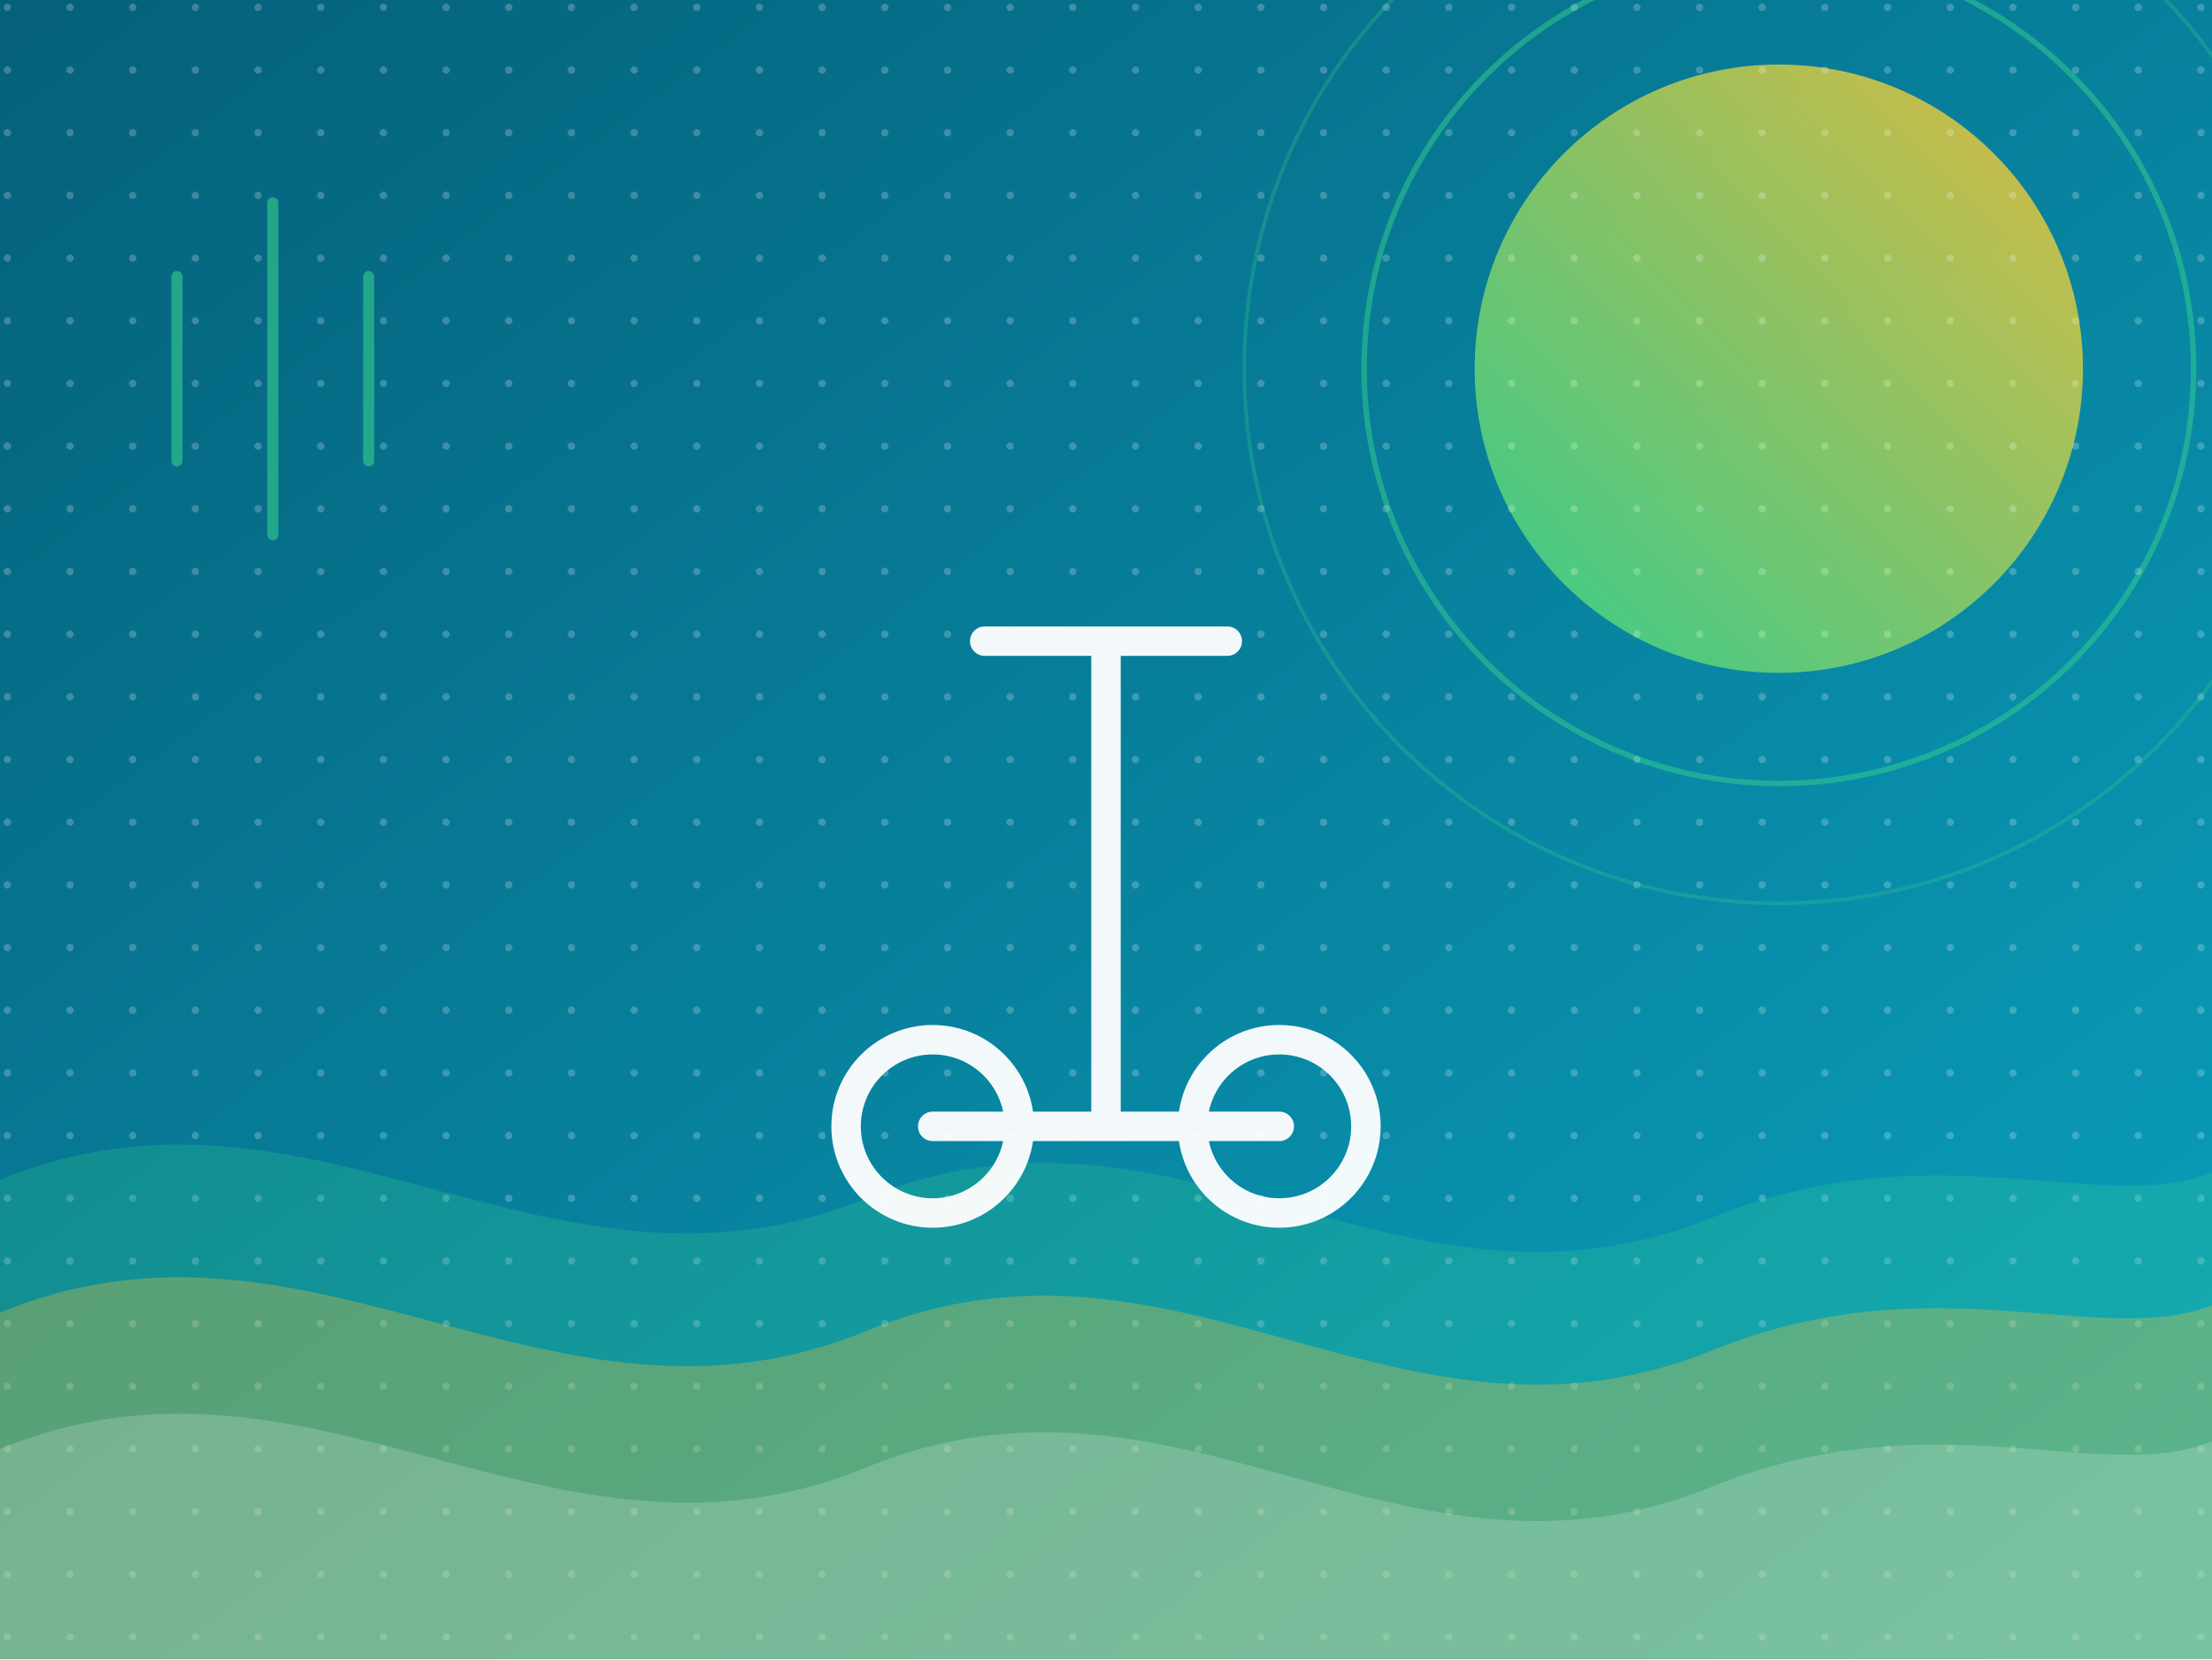
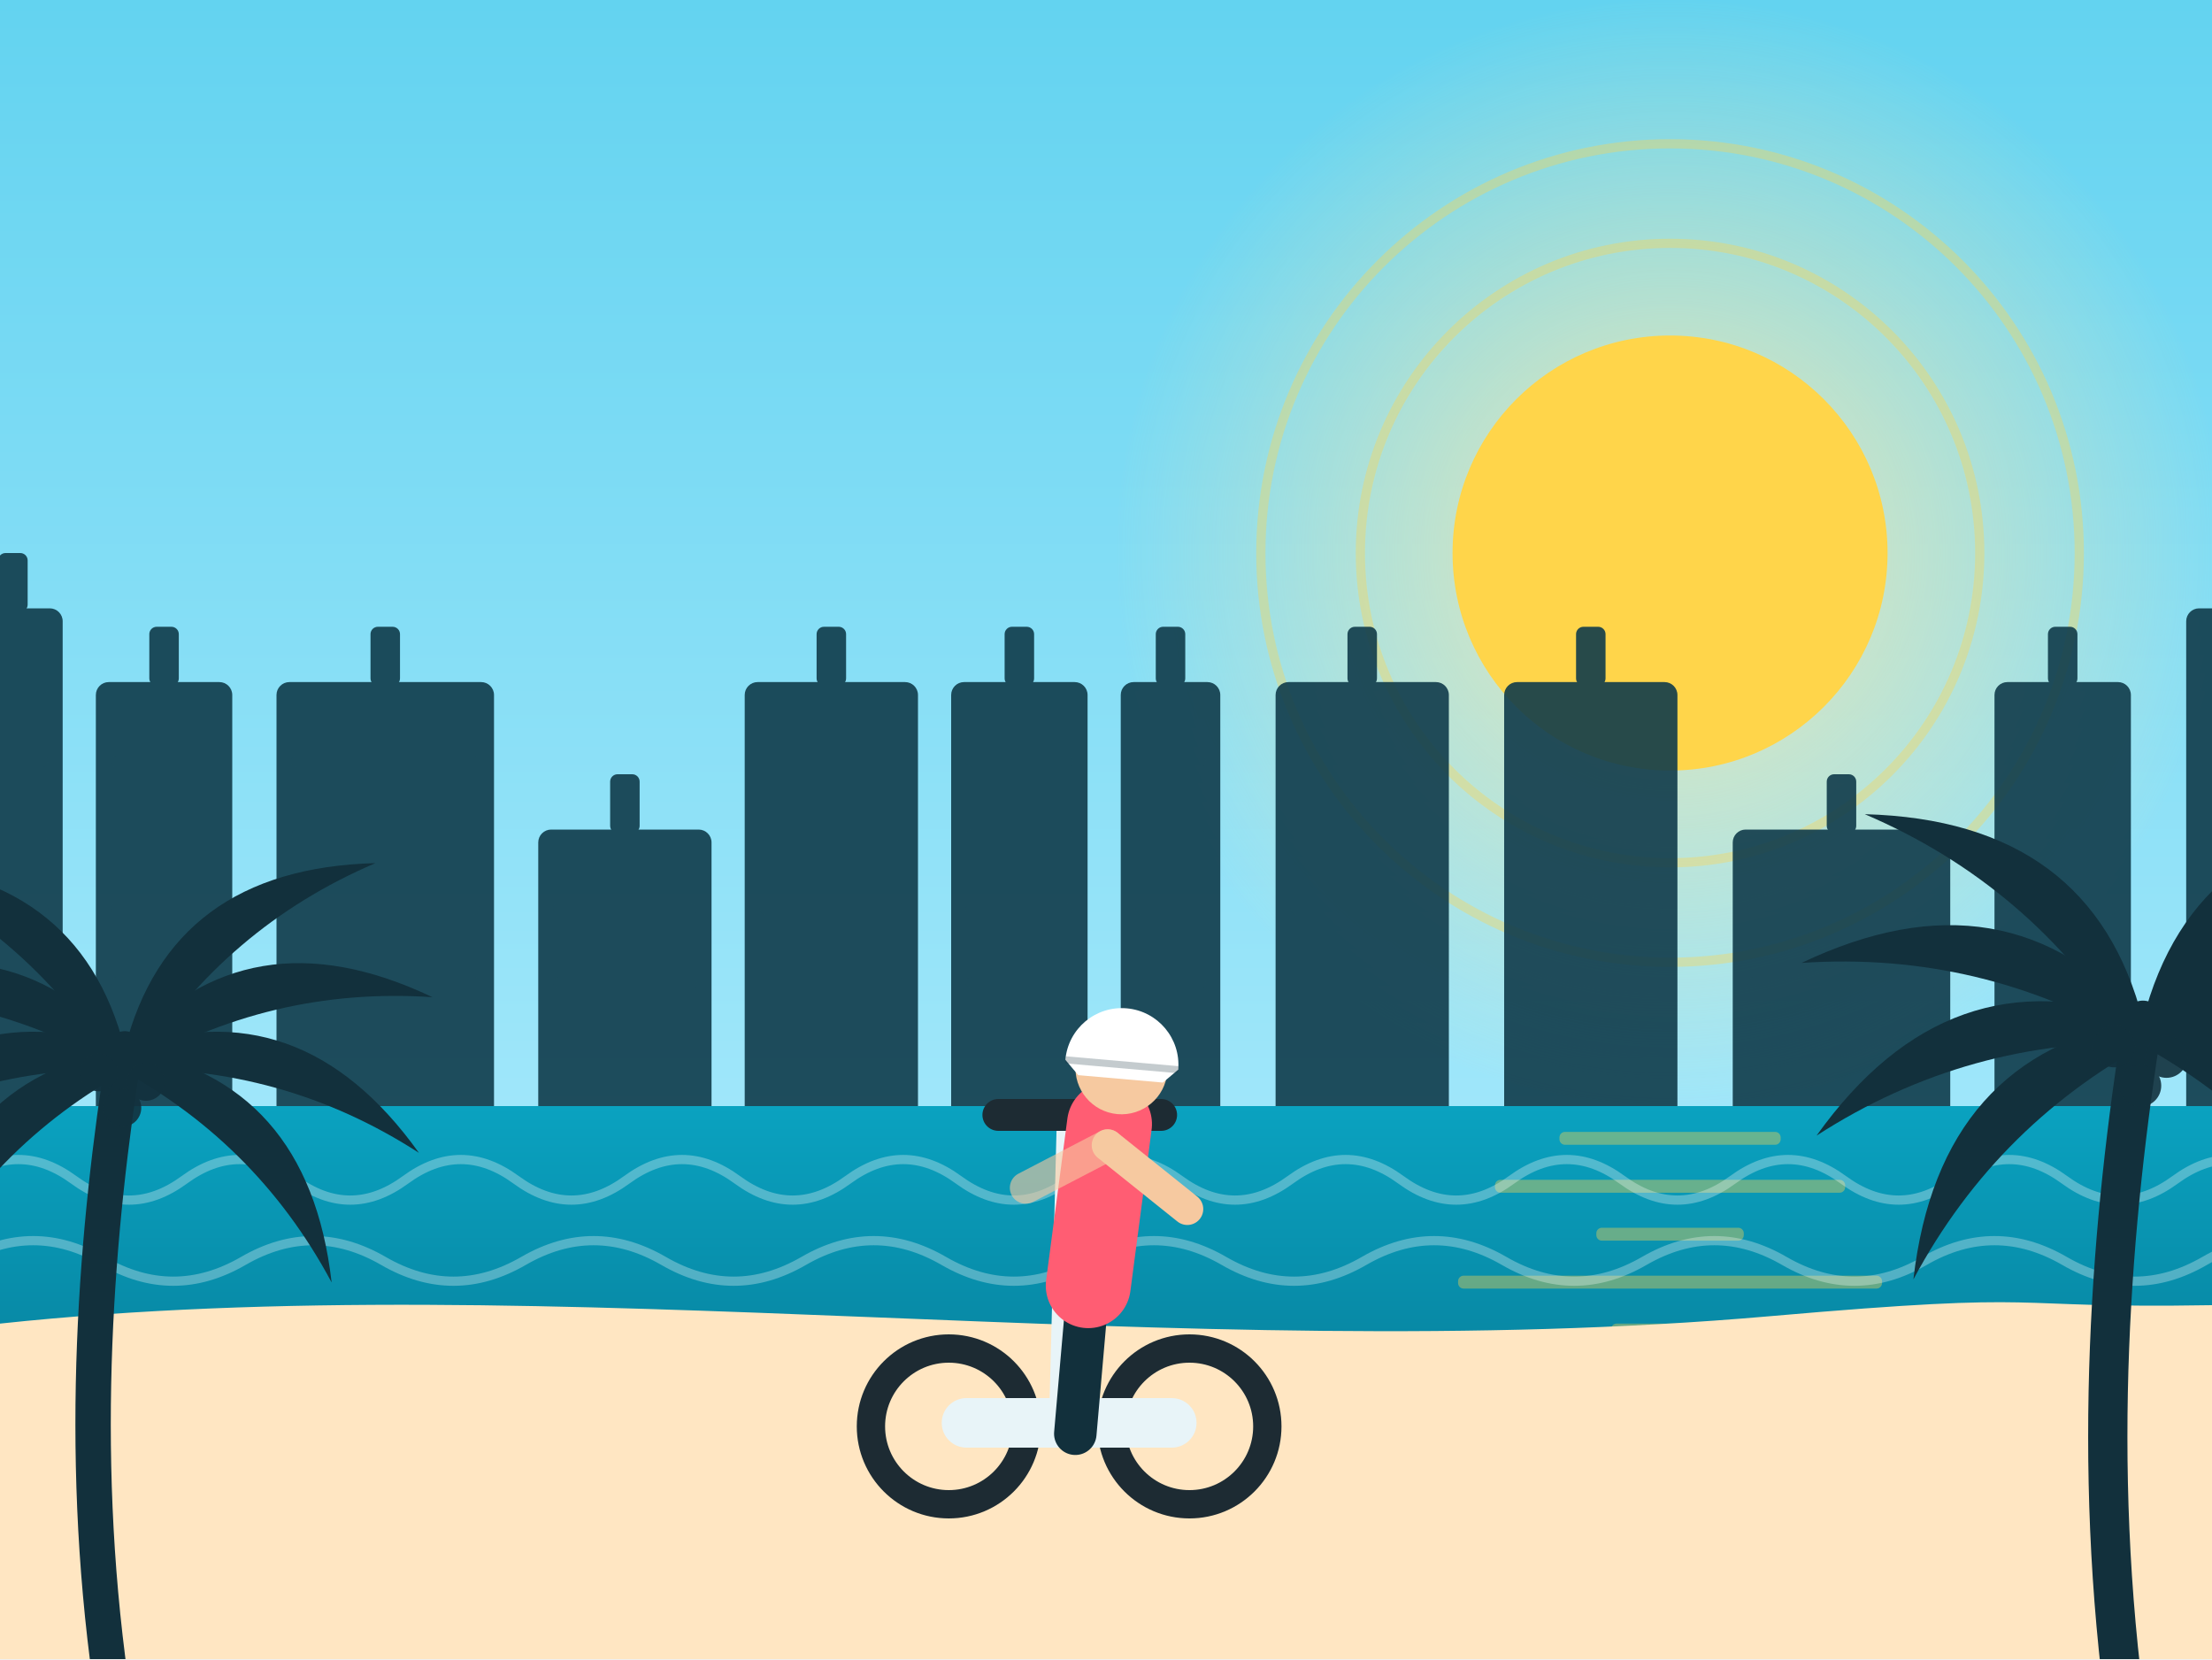
- <svg xmlns="http://www.w3.org/2000/svg" viewBox="0 0 1200 900" width="1200" height="900" role="img" aria-label="fleet segway">
+ <svg xmlns="http://www.w3.org/2000/svg" viewBox="0 0 1200 900" width="1200" height="900" preserveAspectRatio="xMidYMid slice" role="img" aria-label="A rider on a Segway in South Beach">
  <defs>
-     <linearGradient id="g1" x1="0" y1="0" x2="1" y2="1">
-       <stop offset="0" stop-color="#05607a" />
-       <stop offset="1" stop-color="#0aa2c0" />
+     <linearGradient id="sky" x1="0" y1="0" x2="0" y2="1">
+       <stop offset="0" stop-color="#63d3f0" />
+       <stop offset="1" stop-color="#bdf0ff" />
    </linearGradient>
-     <linearGradient id="g2" x1="0" y1="1" x2="1" y2="0">
-       <stop offset="0" stop-color="#39d98a" />
-       <stop offset="1" stop-color="#ffc531" />
+     <linearGradient id="sea" x1="0" y1="0" x2="0" y2="1">
+       <stop offset="0" stop-color="#0aa2c0" />
+       <stop offset="1" stop-color="#04657f" />
    </linearGradient>
-     <pattern id="dots" width="34" height="34" patternUnits="userSpaceOnUse">
-       <circle cx="4" cy="4" r="2" fill="#ffffff" opacity=".22" />
-     </pattern>
+     <radialGradient id="glow" cx=".5" cy=".5" r=".5">
+       <stop offset="0" stop-color="#ffe9a8" stop-opacity=".85" />
+       <stop offset="1" stop-color="#ffe9a8" stop-opacity="0" />
+     </radialGradient>
  </defs>
-   <rect width="1200" height="900" fill="url(#g1)" />
-   <circle cx="965" cy="200" r="165" fill="url(#g2)" opacity=".85" />
-   <circle cx="965" cy="200" r="225" fill="none" stroke="#39d98a" stroke-width="3" opacity=".45" />
-   <circle cx="965" cy="200" r="290" fill="none" stroke="#39d98a" stroke-width="2" opacity=".25" />
-   <rect width="1200" height="900" fill="url(#dots)" />
-   <path d="M0 640 C170 570 300 720 470 650 C640 580 760 730 930 660 C1050 612 1140 660 1200 636 L1200 900 L0 900 Z" fill="#39d98a" opacity=".22" />
-   <path d="M0 712 C170 642 300 792 470 722 C640 652 760 802 930 732 C1050 684 1140 732 1200 708 L1200 900 L0 900 Z" fill="#ffc531" opacity=".3" />
-   <path d="M0 786 C170 716 300 866 470 796 C640 726 760 876 930 806 C1050 758 1140 806 1200 782 L1200 900 L0 900 Z" fill="#ffffff" opacity=".18" />
-   <g transform="translate(365 235) scale(4.7)" fill="none" stroke="#ffffff" stroke-width="3.4" stroke-linecap="round" stroke-linejoin="round" opacity=".95">
-     <path d="M30 80 m-10 0 a10 10 0 1 0 20 0 a10 10 0 1 0 -20 0 M70 80 m-10 0 a10 10 0 1 0 20 0 a10 10 0 1 0 -20 0 M30 80 L70 80 M50 80 L50 30 M36 24 L64 24 M50 30 L50 24" />
+   <rect width="1200" height="900" fill="url(#sky)" />
+   <circle cx="906" cy="300" r="300" fill="url(#glow)" />
+   <circle cx="906" cy="300" r="118" fill="#ffd54a" />
+   <g fill="none" stroke="#ffd54a" stroke-width="5" opacity=".35">
+     <circle cx="906" cy="300" r="168" />
+     <circle cx="906" cy="300" r="222" />
  </g>
-   <g stroke="#39d98a" stroke-width="6" stroke-linecap="round" opacity=".55">
-     <path d="M96 150 L96 250" />
-     <path d="M148 110 L148 290" />
-     <path d="M200 150 L200 250" />
+   <g fill="#0f3b4a" opacity=".9">
+     <rect x="-20" y="330" width="54" height="282" rx="7" />
+     <rect x="-1.0" y="300" width="16" height="32" rx="4" />
+     <rect x="-12" y="370" width="38" height="6" rx="3" opacity=".4" />
+     <rect x="-12" y="410" width="38" height="6" rx="3" opacity=".4" />
+     <rect x="-12" y="450" width="38" height="6" rx="3" opacity=".4" />
+     <rect x="-12" y="490" width="38" height="6" rx="3" opacity=".4" />
+     <rect x="52" y="370" width="74" height="242" rx="7" />
+     <rect x="81.0" y="340" width="16" height="32" rx="4" />
+     <rect x="60" y="410" width="58" height="6" rx="3" opacity=".4" />
+     <rect x="60" y="450" width="58" height="6" rx="3" opacity=".4" />
+     <rect x="60" y="490" width="58" height="6" rx="3" opacity=".4" />
+     <rect x="60" y="530" width="58" height="6" rx="3" opacity=".4" />
+     <rect x="150" y="370" width="118" height="242" rx="7" />
+     <rect x="201.0" y="340" width="16" height="32" rx="4" />
+     <rect x="158" y="410" width="102" height="6" rx="3" opacity=".4" />
+     <rect x="158" y="450" width="102" height="6" rx="3" opacity=".4" />
+     <rect x="158" y="490" width="102" height="6" rx="3" opacity=".4" />
+     <rect x="158" y="530" width="102" height="6" rx="3" opacity=".4" />
+     <rect x="292" y="450" width="94" height="162" rx="7" />
+     <rect x="331.0" y="420" width="16" height="32" rx="4" />
+     <rect x="300" y="490" width="78" height="6" rx="3" opacity=".4" />
+     <rect x="300" y="530" width="78" height="6" rx="3" opacity=".4" />
+     <rect x="404" y="370" width="94" height="242" rx="7" />
+     <rect x="443.0" y="340" width="16" height="32" rx="4" />
+     <rect x="412" y="410" width="78" height="6" rx="3" opacity=".4" />
+     <rect x="412" y="450" width="78" height="6" rx="3" opacity=".4" />
+     <rect x="412" y="490" width="78" height="6" rx="3" opacity=".4" />
+     <rect x="412" y="530" width="78" height="6" rx="3" opacity=".4" />
+     <rect x="516" y="370" width="74" height="242" rx="7" />
+     <rect x="545.0" y="340" width="16" height="32" rx="4" />
+     <rect x="524" y="410" width="58" height="6" rx="3" opacity=".4" />
+     <rect x="524" y="450" width="58" height="6" rx="3" opacity=".4" />
+     <rect x="524" y="490" width="58" height="6" rx="3" opacity=".4" />
+     <rect x="524" y="530" width="58" height="6" rx="3" opacity=".4" />
+     <rect x="608" y="370" width="54" height="242" rx="7" />
+     <rect x="627.0" y="340" width="16" height="32" rx="4" />
+     <rect x="616" y="410" width="38" height="6" rx="3" opacity=".4" />
+     <rect x="616" y="450" width="38" height="6" rx="3" opacity=".4" />
+     <rect x="616" y="490" width="38" height="6" rx="3" opacity=".4" />
+     <rect x="616" y="530" width="38" height="6" rx="3" opacity=".4" />
+     <rect x="692" y="370" width="94" height="242" rx="7" />
+     <rect x="731.0" y="340" width="16" height="32" rx="4" />
+     <rect x="700" y="410" width="78" height="6" rx="3" opacity=".4" />
+     <rect x="700" y="450" width="78" height="6" rx="3" opacity=".4" />
+     <rect x="700" y="490" width="78" height="6" rx="3" opacity=".4" />
+     <rect x="700" y="530" width="78" height="6" rx="3" opacity=".4" />
+     <rect x="816" y="370" width="94" height="242" rx="7" />
+     <rect x="855.0" y="340" width="16" height="32" rx="4" />
+     <rect x="824" y="410" width="78" height="6" rx="3" opacity=".4" />
+     <rect x="824" y="450" width="78" height="6" rx="3" opacity=".4" />
+     <rect x="824" y="490" width="78" height="6" rx="3" opacity=".4" />
+     <rect x="824" y="530" width="78" height="6" rx="3" opacity=".4" />
+     <rect x="940" y="450" width="118" height="162" rx="7" />
+     <rect x="991.0" y="420" width="16" height="32" rx="4" />
+     <rect x="948" y="490" width="102" height="6" rx="3" opacity=".4" />
+     <rect x="948" y="530" width="102" height="6" rx="3" opacity=".4" />
+     <rect x="1082" y="370" width="74" height="242" rx="7" />
+     <rect x="1111.0" y="340" width="16" height="32" rx="4" />
+     <rect x="1090" y="410" width="58" height="6" rx="3" opacity=".4" />
+     <rect x="1090" y="450" width="58" height="6" rx="3" opacity=".4" />
+     <rect x="1090" y="490" width="58" height="6" rx="3" opacity=".4" />
+     <rect x="1090" y="530" width="58" height="6" rx="3" opacity=".4" />
+     <rect x="1186" y="330" width="94" height="282" rx="7" />
+     <rect x="1225.0" y="300" width="16" height="32" rx="4" />
+     <rect x="1194" y="370" width="78" height="6" rx="3" opacity=".4" />
+     <rect x="1194" y="410" width="78" height="6" rx="3" opacity=".4" />
+     <rect x="1194" y="450" width="78" height="6" rx="3" opacity=".4" />
+     <rect x="1194" y="490" width="78" height="6" rx="3" opacity=".4" />
+   </g>
+   <rect x="0" y="600" width="1200" height="300" fill="url(#sea)" />
+   <g fill="#ffd54a" opacity=".38">
+     <rect x="846" y="614" width="120" height="7" rx="3" />
+     <rect x="811" y="640" width="190" height="7" rx="3" />
+     <rect x="866" y="666" width="80" height="7" rx="3" />
+     <rect x="791" y="692" width="230" height="7" rx="3" />
+     <rect x="874" y="718" width="64" height="7" rx="3" />
+     <rect x="831" y="744" width="150" height="7" rx="3" />
+   </g>
+   <g fill="none" stroke="#ffffff" stroke-width="5" opacity=".3" stroke-linecap="round">
+     <path d="M-20 640 q 30 -22 60 0 t 60 0 q 30 -22 60 0 t 60 0 q 30 -22 60 0 t 60 0 q 30 -22 60 0 t 60 0 q 30 -22 60 0 t 60 0 q 30 -22 60 0 t 60 0 q 30 -22 60 0 t 60 0 q 30 -22 60 0 t 60 0 q 30 -22 60 0 t 60 0 q 30 -22 60 0 t 60 0 q 30 -22 60 0 t 60 0" />
+     <path d="M-20 684 q 38 -22 76 0 t 76 0 q 38 -22 76 0 t 76 0 q 38 -22 76 0 t 76 0 q 38 -22 76 0 t 76 0 q 38 -22 76 0 t 76 0 q 38 -22 76 0 t 76 0 q 38 -22 76 0 t 76 0 q 38 -22 76 0 t 76 0 q 38 -22 76 0 t 76 0" />
+   </g>
+   <path d="M0 718 C300 686 640 742 960 714 C1120 700 1080 710 1200 708 L1200 900 L0 900 Z" fill="#ffe6c2" />
+   <g transform="translate(60 912) scale(1.28)">
+     <path d="M0 0 C-14 -100 -6 -192 6 -268" stroke="#12303c" stroke-width="15" fill="none" stroke-linecap="round" />
+     <g transform="translate(6 -268)">
+       <g fill="#12303c">
+         <path d="M0 0 Q64 -46 132 8 Q66 -12 0 9 Z" transform="rotate(-40)" />
+         <path d="M0 0 Q64 -46 132 8 Q66 -12 0 9 Z" transform="rotate(-13)" />
+         <path d="M0 0 Q64 -46 132 8 Q66 -12 0 9 Z" transform="rotate(16)" />
+         <path d="M0 0 Q64 -46 132 8 Q66 -12 0 9 Z" transform="rotate(45)" />
+         <g transform="scale(-1,1)">
+           <path d="M0 0 Q64 -46 132 8 Q66 -12 0 9 Z" transform="rotate(-40)" />
+           <path d="M0 0 Q64 -46 132 8 Q66 -12 0 9 Z" transform="rotate(-13)" />
+           <path d="M0 0 Q64 -46 132 8 Q66 -12 0 9 Z" transform="rotate(16)" />
+           <path d="M0 0 Q64 -46 132 8 Q66 -12 0 9 Z" transform="rotate(45)" />
+         </g>
+       </g>
+       <g fill="#12303c" opacity=".9">
+         <circle cx="-11" cy="10" r="8" />
+         <circle cx="9" cy="14" r="8" />
+         <circle cx="-1" cy="25" r="8" />
+       </g>
+     </g>
+   </g>
+   <g transform="translate(1154 934) scale(1.42)">
+     <path d="M0 0 C-14 -100 -6 -192 6 -268" stroke="#12303c" stroke-width="15" fill="none" stroke-linecap="round" />
+     <g transform="translate(6 -268)">
+       <g fill="#12303c">
+         <path d="M0 0 Q64 -46 132 8 Q66 -12 0 9 Z" transform="rotate(-40)" />
+         <path d="M0 0 Q64 -46 132 8 Q66 -12 0 9 Z" transform="rotate(-13)" />
+         <path d="M0 0 Q64 -46 132 8 Q66 -12 0 9 Z" transform="rotate(16)" />
+         <path d="M0 0 Q64 -46 132 8 Q66 -12 0 9 Z" transform="rotate(45)" />
+         <g transform="scale(-1,1)">
+           <path d="M0 0 Q64 -46 132 8 Q66 -12 0 9 Z" transform="rotate(-40)" />
+           <path d="M0 0 Q64 -46 132 8 Q66 -12 0 9 Z" transform="rotate(-13)" />
+           <path d="M0 0 Q64 -46 132 8 Q66 -12 0 9 Z" transform="rotate(16)" />
+           <path d="M0 0 Q64 -46 132 8 Q66 -12 0 9 Z" transform="rotate(45)" />
+         </g>
+       </g>
+       <g fill="#12303c" opacity=".9">
+         <circle cx="-11" cy="10" r="8" />
+         <circle cx="9" cy="14" r="8" />
+         <circle cx="-1" cy="25" r="8" />
+       </g>
+     </g>
+   </g>
+   <g transform="translate(580 816) scale(1.92)">
+     <g stroke="#1d2b33" stroke-width="8" fill="none">
+       <circle cx="-34" cy="-22" r="22" />
+       <circle cx="34" cy="-22" r="22" />
+     </g>
+     <rect x="-36" y="-30" width="72" height="14" rx="7" fill="#e8f4f8" />
+     <path d="M0 -30 L2 -108" stroke="#e8f4f8" stroke-width="11" stroke-linecap="round" />
+     <path d="M-20 -110 L26 -110" stroke="#1d2b33" stroke-width="9" stroke-linecap="round" />
+   </g>
+   <g transform="translate(580 816) scale(1.92) rotate(5)">
+     <path d="M0 -20 L0 -64" stroke="#12303c" stroke-width="12" fill="none" stroke-linecap="round" />
+     <path d="M0 -62 L2 -108" stroke="#ff5d73" stroke-width="24" fill="none" stroke-linecap="round" />
+     <path d="M2 -102 L26 -86" stroke="#f6c9a0" stroke-width="9" fill="none" stroke-linecap="round" />
+     <path d="M2 -102 L-20 -88" stroke="#f6c9a0" stroke-width="9" fill="none" stroke-linecap="round" opacity=".6" />
+     <circle cx="4" cy="-124" r="13" fill="#f6c9a0" />
+     <path d="M-12 -125 a16 16 0 0 1 32 0 l-4 4 l-24 0 Z" fill="#ffffff" />
+     <path d="M-12 -125 l32 0" stroke="#12303c" stroke-width="2" opacity=".25" />
  </g>
</svg>
